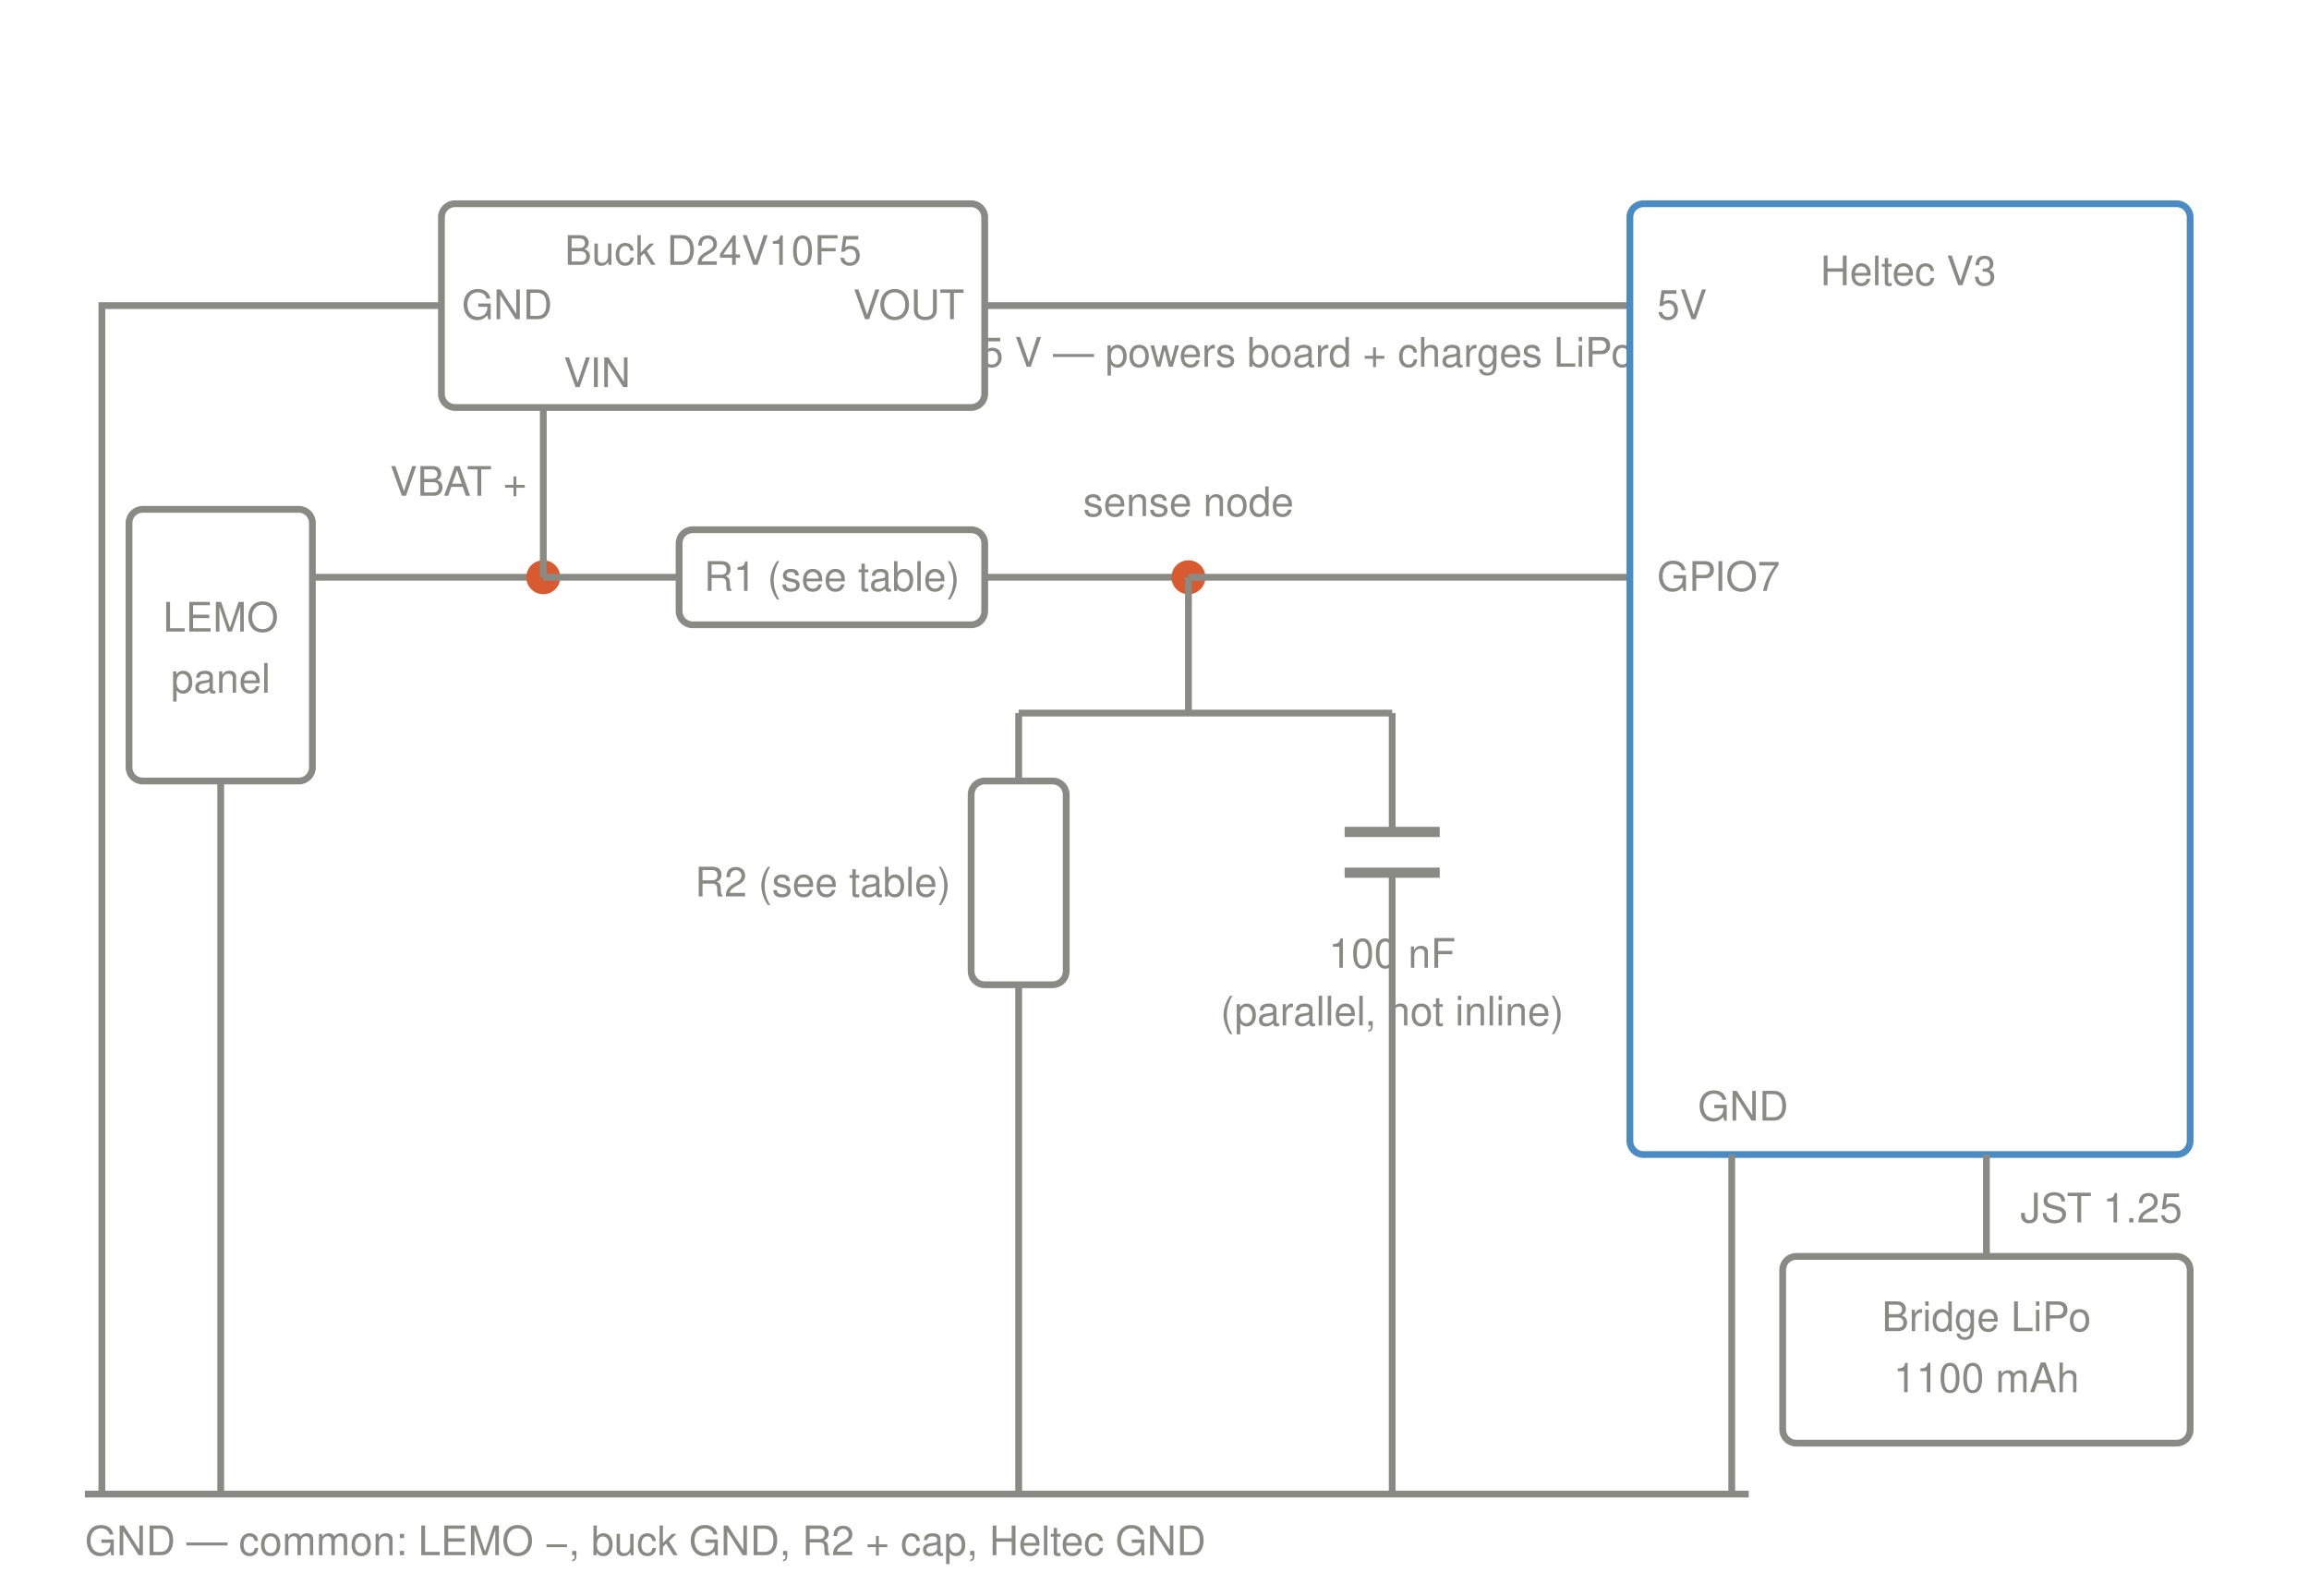
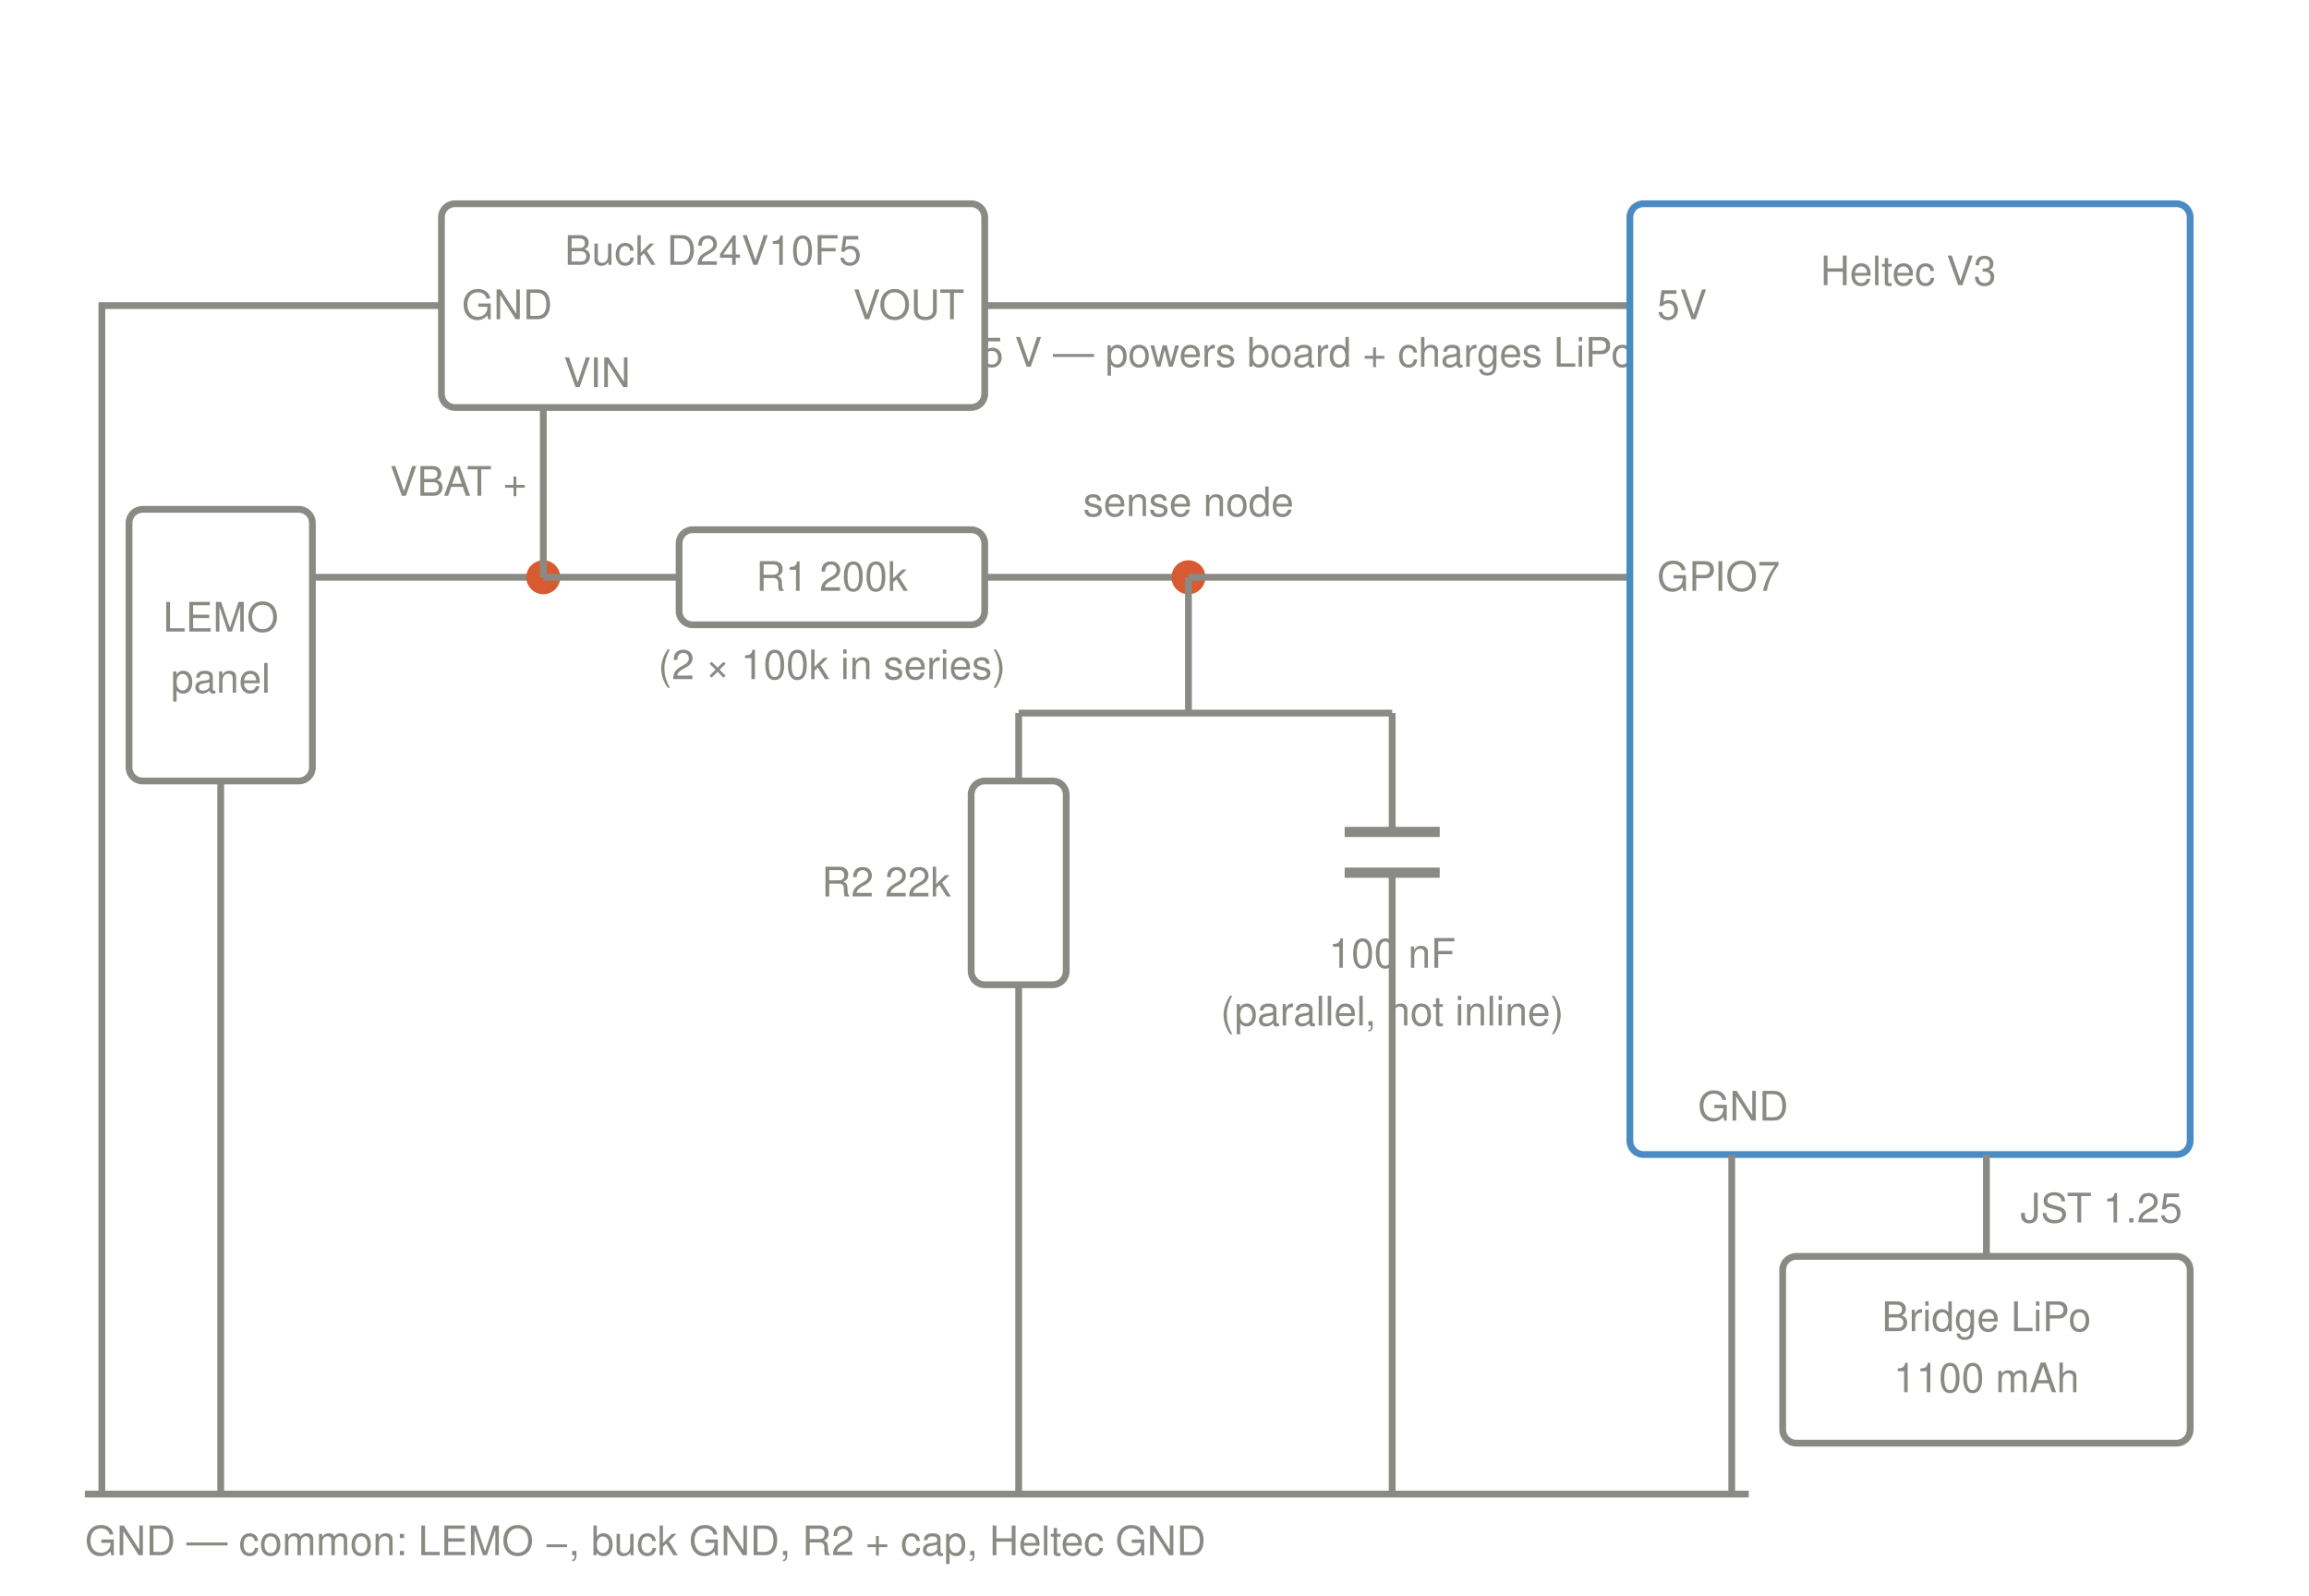
<svg xmlns="http://www.w3.org/2000/svg" width="680" height="470" viewBox="0 0 680 470" role="img">
  <style>
    text { font-family: -apple-system, "Segoe UI", Helvetica, Arial, sans-serif; font-size: 12px; fill: #8a8a85; }
    .wire { stroke: #8a8a85; stroke-width: 2; fill: none; }
    .plate { stroke: #8a8a85; stroke-width: 3; fill: none; }
    .box { stroke: #8a8a85; stroke-width: 2; fill: none; }
    .mcu { stroke: #4a8bc4; stroke-width: 2; fill: none; }
    .node { fill: #d85a30; }
  </style>
  <rect class="box" x="130" y="60" width="160" height="60" rx="4" />
  <text x="210" y="78" text-anchor="middle">Buck D24V10F5</text>
  <text x="136" y="94">GND</text>
  <text x="284" y="94" text-anchor="end">VOUT</text>
  <text x="166" y="114">VIN</text>
  <line class="wire" x1="290" y1="90" x2="480" y2="90" />
  <text x="385" y="108" text-anchor="middle">5 V — powers board + charges LiPo</text>
  <polyline class="wire" points="130,90 30,90 30,440" />
  <rect class="box" x="38" y="150" width="54" height="80" rx="4" />
  <text x="65" y="186" text-anchor="middle">LEMO</text>
  <text x="65" y="204" text-anchor="middle">panel</text>
  <text x="135" y="146" text-anchor="middle">VBAT +</text>
  <line class="wire" x1="92" y1="170" x2="160" y2="170" />
  <circle class="node" cx="160" cy="170" r="5" />
  <line class="wire" x1="160" y1="170" x2="160" y2="120" />
  <line class="wire" x1="65" y1="230" x2="65" y2="440" />
  <line class="wire" x1="160" y1="170" x2="200" y2="170" />
  <rect class="box" x="200" y="156" width="90" height="28" rx="4" />
-   <text x="245" y="174" text-anchor="middle">R1 (see table)</text>
+   <text x="245" y="174" text-anchor="middle">R1 200k</text>
+   <text x="245" y="200" text-anchor="middle">(2 × 100k in series)</text>
  <line class="wire" x1="290" y1="170" x2="350" y2="170" />
  <circle class="node" cx="350" cy="170" r="5" />
  <text x="350" y="152" text-anchor="middle">sense node</text>
  <line class="wire" x1="350" y1="170" x2="480" y2="170" />
  <line class="wire" x1="350" y1="170" x2="350" y2="210" />
  <line class="wire" x1="300" y1="210" x2="410" y2="210" />
  <rect class="box" x="286" y="230" width="28" height="60" rx="4" />
-   <text x="280" y="264" text-anchor="end">R2 (see table)</text>
+   <text x="280" y="264" text-anchor="end">R2 22k</text>
  <line class="wire" x1="300" y1="210" x2="300" y2="230" />
  <line class="wire" x1="300" y1="290" x2="300" y2="440" />
  <line class="wire" x1="410" y1="210" x2="410" y2="245" />
  <line class="plate" x1="396" y1="245" x2="424" y2="245" />
  <line class="plate" x1="396" y1="257" x2="424" y2="257" />
  <line class="wire" x1="410" y1="257" x2="410" y2="440" />
  <text x="410" y="285" text-anchor="middle">100 nF</text>
  <text x="410" y="302" text-anchor="middle">(parallel, not inline)</text>
  <rect class="mcu" x="480" y="60" width="165" height="280" rx="4" />
  <text x="562" y="84" text-anchor="middle">Heltec V3</text>
  <text x="488" y="94">5V</text>
  <text x="488" y="174">GPIO7</text>
  <text x="500" y="330">GND</text>
  <line class="wire" x1="510" y1="340" x2="510" y2="440" />
  <line class="wire" x1="585" y1="340" x2="585" y2="370" />
  <text x="595" y="360">JST 1.25</text>
  <rect class="box" x="525" y="370" width="120" height="55" rx="4" />
  <text x="585" y="392" text-anchor="middle">Bridge LiPo</text>
  <text x="585" y="410" text-anchor="middle">1100 mAh</text>
  <line class="wire" x1="25" y1="440" x2="515" y2="440" />
  <text x="25" y="458">GND — common: LEMO −, buck GND, R2 + cap, Heltec GND</text>
</svg>
